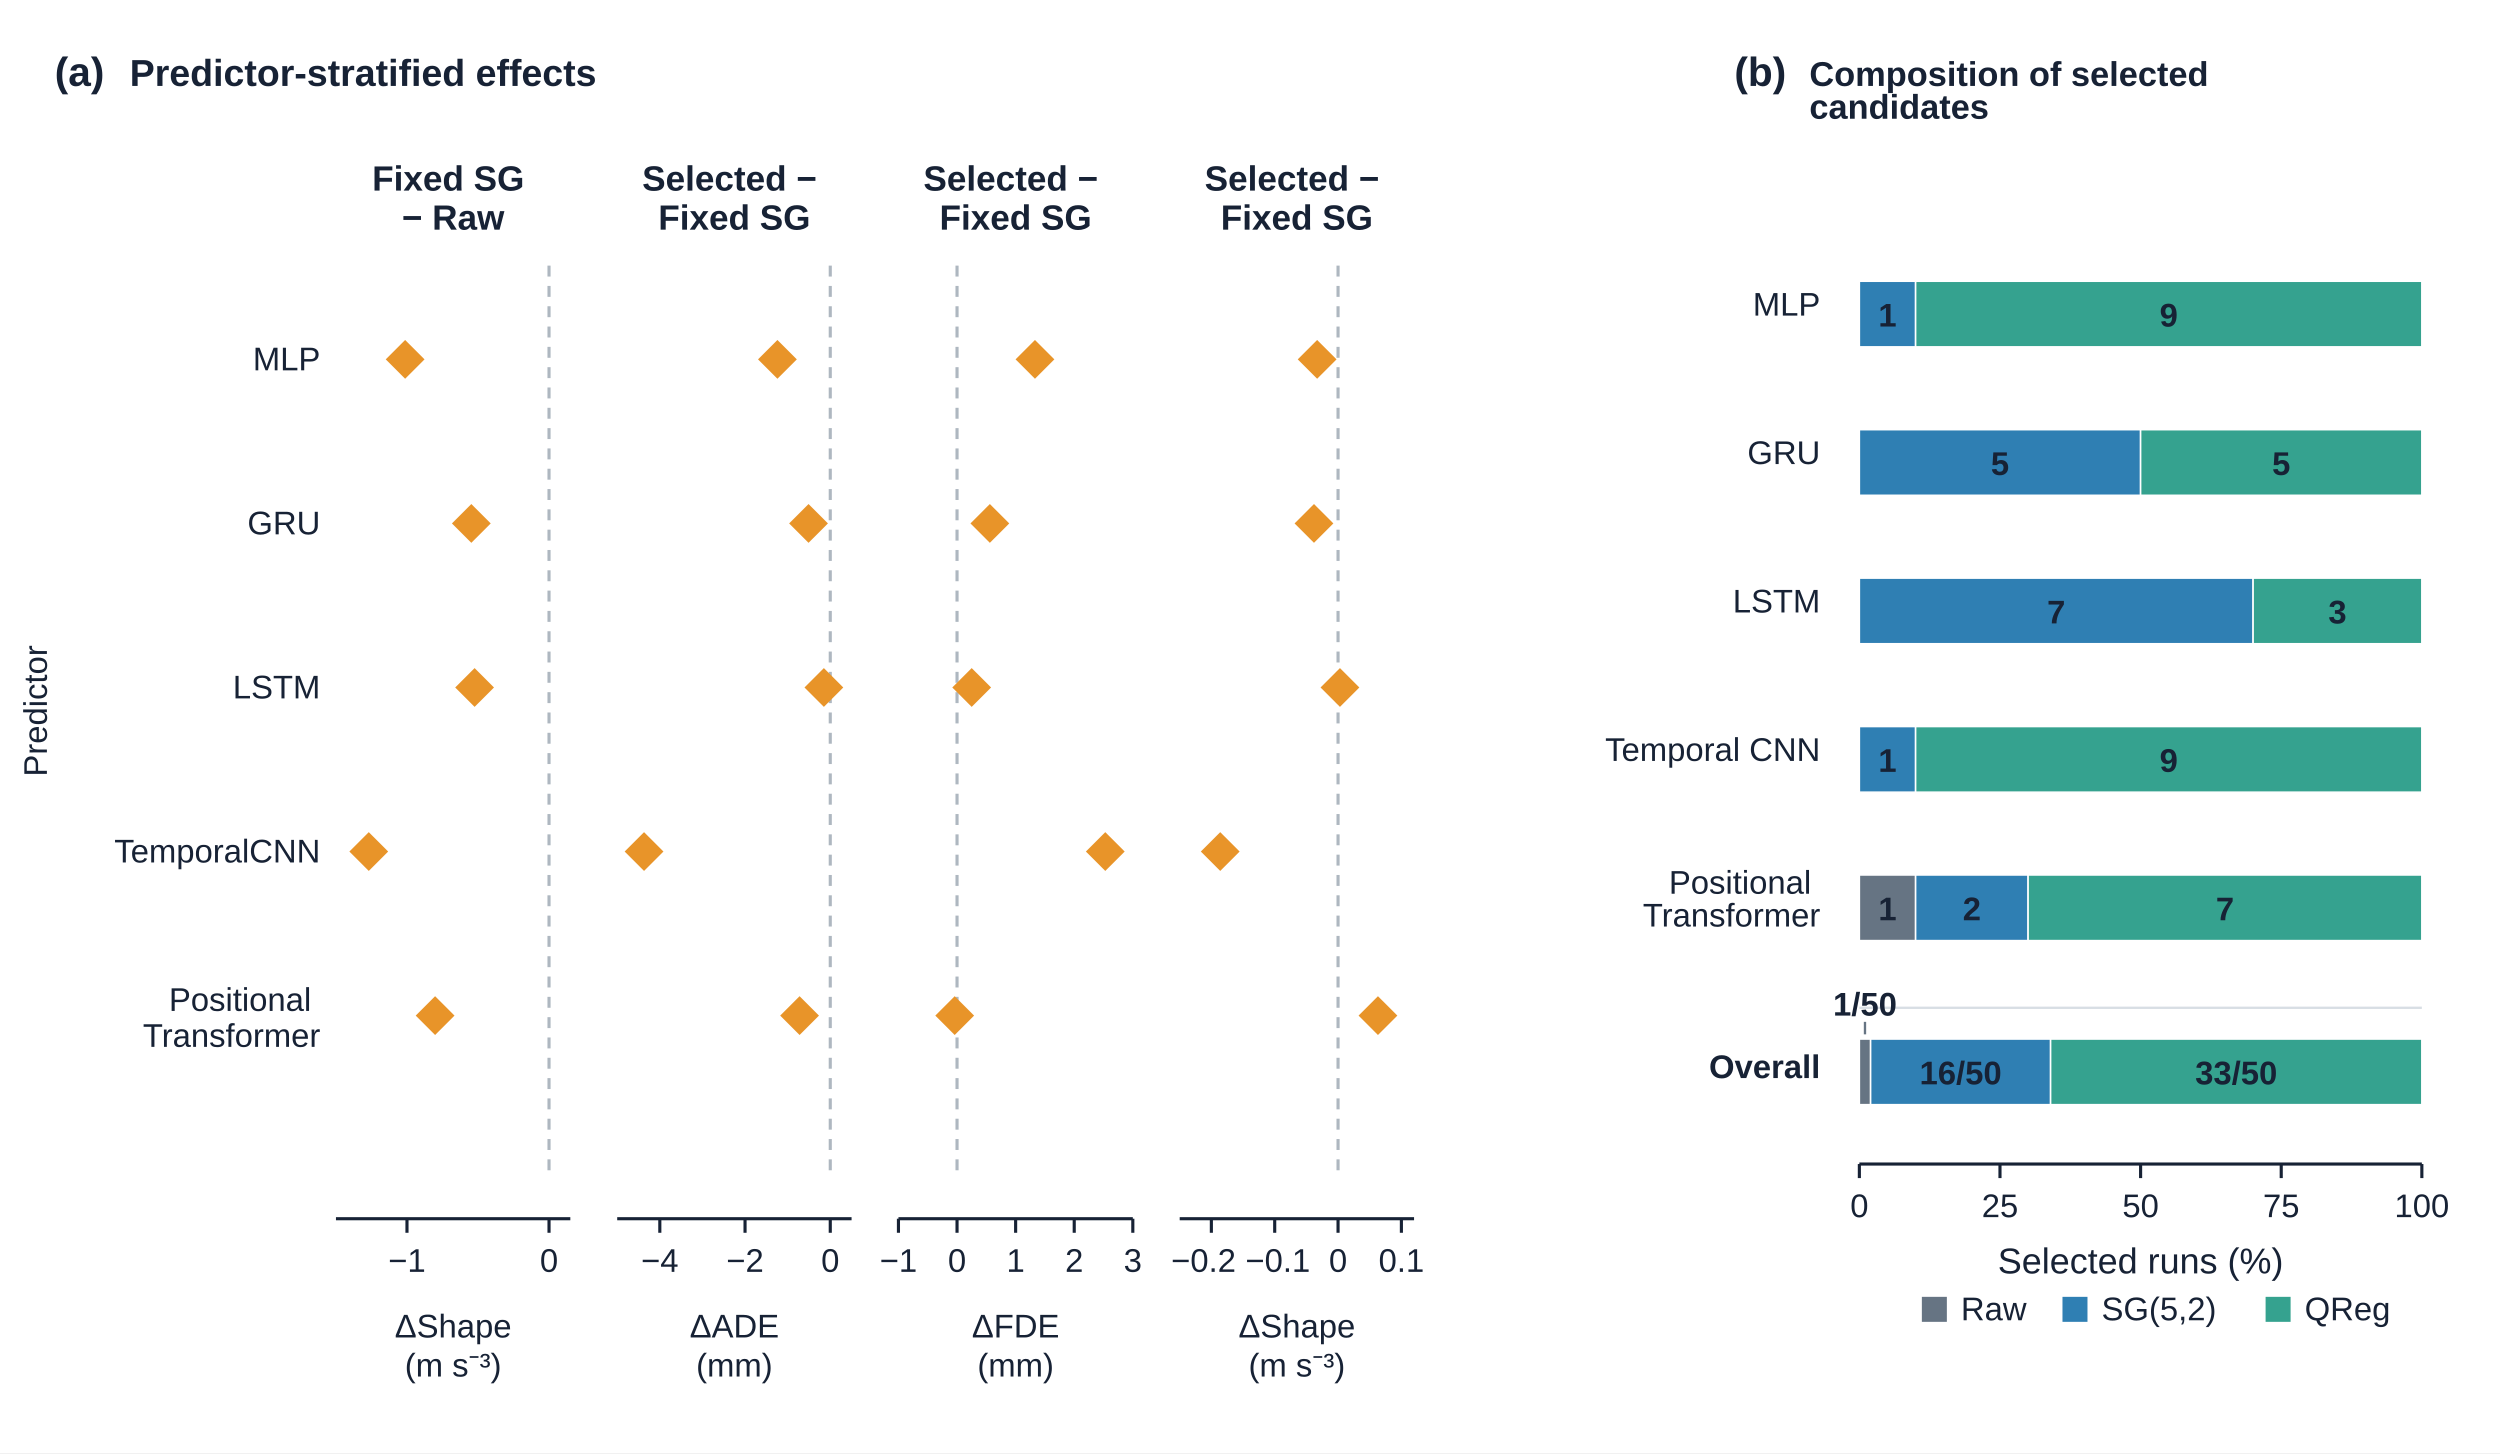
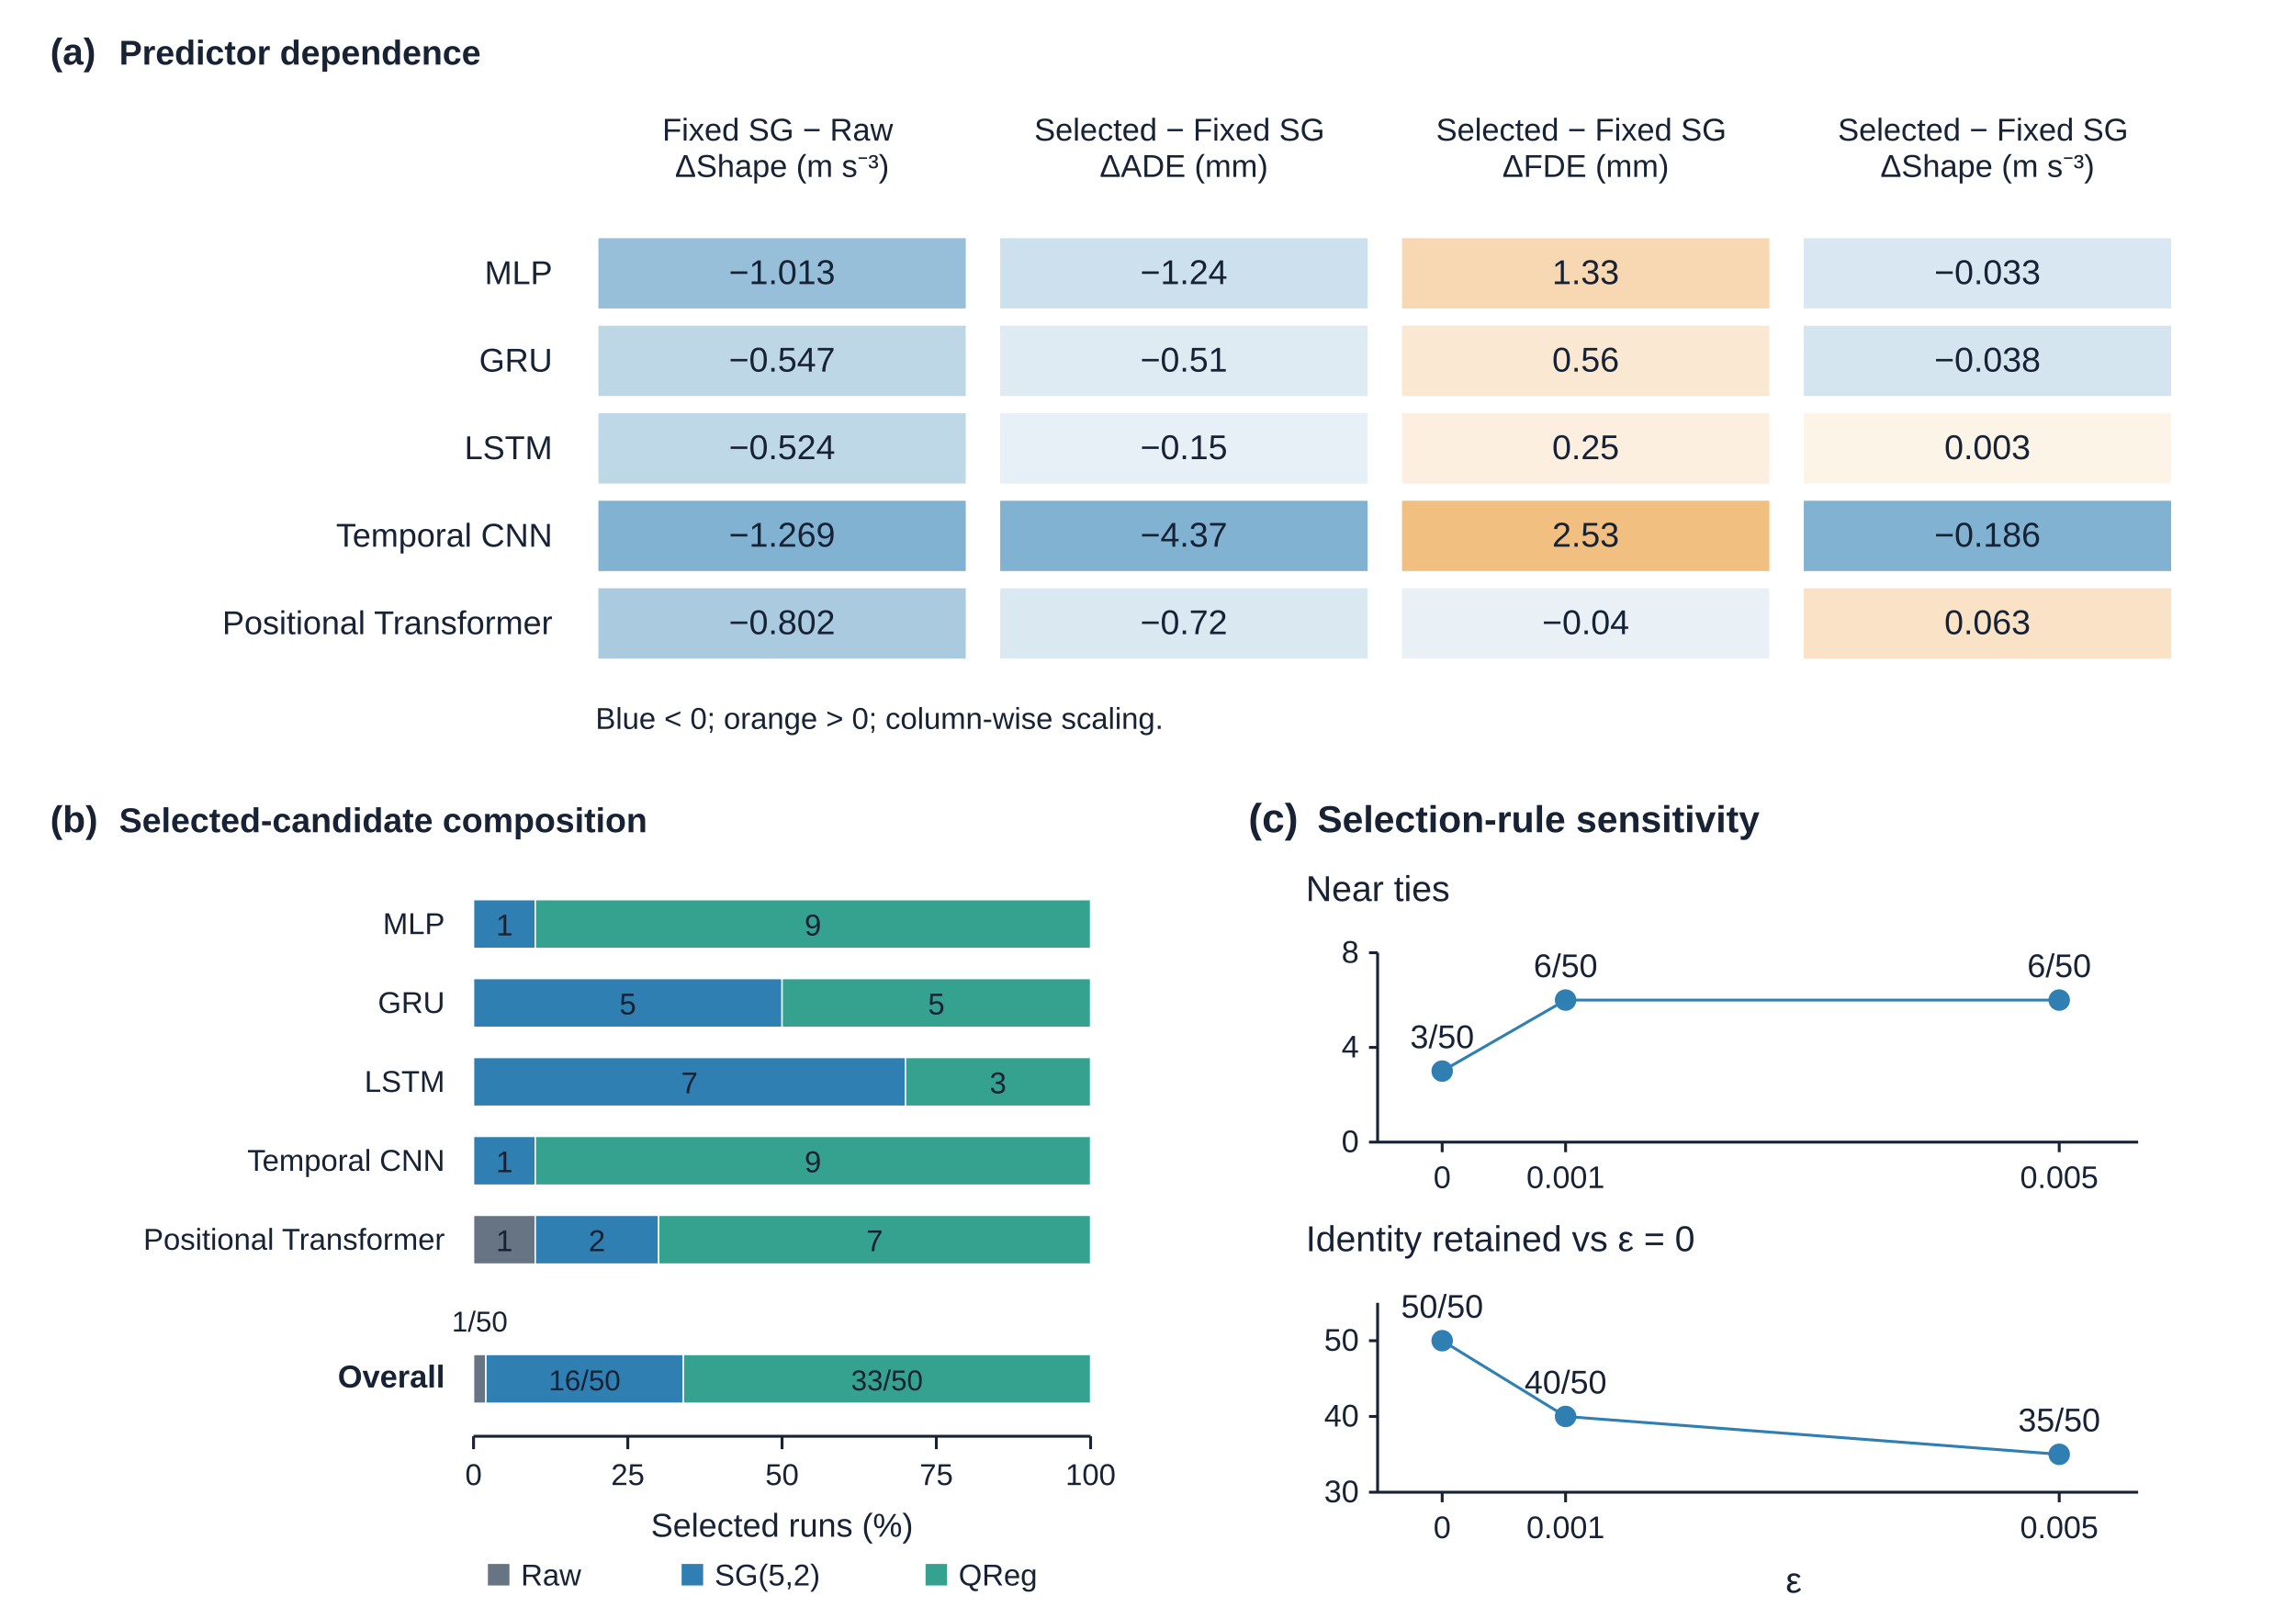
- <svg xmlns="http://www.w3.org/2000/svg" width="178mm" height="103.46mm" viewBox="0 0 1600 930">
+ <svg xmlns="http://www.w3.org/2000/svg" width="178mm" height="124.60mm" viewBox="0 0 1600 1120">
  <style>text{font-family:Arial,Helvetica,sans-serif;fill:#172235}.axis{stroke:#172235;stroke-width:2;fill:none}.grid{stroke:#D8DEE4;stroke-width:1}.ref{stroke:#AEB7C0;stroke-width:2;stroke-dasharray:8 7}.thin{stroke-width:2;fill:none}</style>
  <rect width="100%" height="100%" fill="white" />
-   <text x="35" y="55" font-size="26" font-weight="700" text-anchor="start" fill="#172235">(a)</text>
-   <text x="83" y="55" font-size="24" font-weight="700" text-anchor="start" fill="#172235">Predictor-stratified effects</text>
-   <text x="1110" y="55" font-size="26" font-weight="700" text-anchor="start" fill="#172235">(b)</text>
-   <text x="1158" y="55" font-size="22" font-weight="700" text-anchor="start" fill="#172235">
-     <tspan x="1158" dy="0">Composition of selected</tspan>
-     <tspan x="1158" dy="21">candidates</tspan>
+   <text x="35" y="45" font-size="26" font-weight="700" text-anchor="start" fill="#172235">(a)</text>
+   <text x="83" y="45" font-size="24" font-weight="700" text-anchor="start" fill="#172235">Predictor dependence</text>
+   <text x="545" y="98" font-size="22" font-weight="400" text-anchor="middle" fill="#172235">
+     <tspan x="545" dy="0">Fixed SG − Raw</tspan>
+     <tspan x="545" dy="25.3">ΔShape (m s⁻³)</tspan>
  </text>
-   <line x1="215" y1="780" x2="365" y2="780" stroke="#172235" stroke-width="2" />
-   <line x1="260.455" y1="780" x2="260.455" y2="789" stroke="#172235" stroke-width="2" />
-   <text x="260.455" y="814" font-size="21" font-weight="400" text-anchor="middle" fill="#172235">−1</text>
-   <line x1="351.364" y1="780" x2="351.364" y2="789" stroke="#172235" stroke-width="2" />
-   <text x="351.364" y="814" font-size="21" font-weight="400" text-anchor="middle" fill="#172235">0</text>
-   <text x="290.0" y="122" font-size="22.47" font-weight="700" text-anchor="middle" fill="#172235">
-     <tspan x="290.0" dy="0">Fixed SG</tspan>
-     <tspan x="290.0" dy="25">− Raw</tspan>
+   <text x="825" y="98" font-size="22" font-weight="400" text-anchor="middle" fill="#172235">
+     <tspan x="825" dy="0">Selected − Fixed SG</tspan>
+     <tspan x="825" dy="25.3">ΔADE (mm)</tspan>
  </text>
-   <line x1="351.364" y1="170" x2="351.364" y2="750" stroke="#AEB7C0" stroke-width="2" stroke-dasharray="7 6" />
-   <polygon points="259.273,219 270.273,230 259.273,241 248.273,230" fill="#E89429" stroke="#E89429" stroke-width="2" />
-   <polygon points="301.636,324 312.636,335 301.636,346 290.636,335" fill="#E89429" stroke="#E89429" stroke-width="2" />
-   <polygon points="303.727,429 314.727,440 303.727,451 292.727,440" fill="#E89429" stroke="#E89429" stroke-width="2" />
-   <polygon points="236.0,534 247.0,545 236.0,556 225.0,545" fill="#E89429" stroke="#E89429" stroke-width="2" />
-   <polygon points="278.455,639 289.455,650 278.455,661 267.455,650" fill="#E89429" stroke="#E89429" stroke-width="2" />
-   <line x1="395" y1="780" x2="545" y2="780" stroke="#172235" stroke-width="2" />
-   <line x1="422.273" y1="780" x2="422.273" y2="789" stroke="#172235" stroke-width="2" />
-   <text x="422.273" y="814" font-size="21" font-weight="400" text-anchor="middle" fill="#172235">−4</text>
-   <line x1="476.818" y1="780" x2="476.818" y2="789" stroke="#172235" stroke-width="2" />
-   <text x="476.818" y="814" font-size="21" font-weight="400" text-anchor="middle" fill="#172235">−2</text>
-   <line x1="531.364" y1="780" x2="531.364" y2="789" stroke="#172235" stroke-width="2" />
-   <text x="531.364" y="814" font-size="21" font-weight="400" text-anchor="middle" fill="#172235">0</text>
-   <text x="470.0" y="122" font-size="22.47" font-weight="700" text-anchor="middle" fill="#172235">
-     <tspan x="470.0" dy="0">Selected −</tspan>
-     <tspan x="470.0" dy="25">Fixed SG</tspan>
+   <text x="1105" y="98" font-size="22" font-weight="400" text-anchor="middle" fill="#172235">
+     <tspan x="1105" dy="0">Selected − Fixed SG</tspan>
+     <tspan x="1105" dy="25.3">ΔFDE (mm)</tspan>
  </text>
-   <line x1="531.364" y1="170" x2="531.364" y2="750" stroke="#AEB7C0" stroke-width="2" stroke-dasharray="7 6" />
-   <polygon points="497.545,219 508.545,230 497.545,241 486.545,230" fill="#E89429" stroke="#E89429" stroke-width="2" />
-   <polygon points="517.455,324 528.455,335 517.455,346 506.455,335" fill="#E89429" stroke="#E89429" stroke-width="2" />
-   <polygon points="527.273,429 538.273,440 527.273,451 516.273,440" fill="#E89429" stroke="#E89429" stroke-width="2" />
-   <polygon points="412.182,534 423.182,545 412.182,556 401.182,545" fill="#E89429" stroke="#E89429" stroke-width="2" />
-   <polygon points="511.727,639 522.727,650 511.727,661 500.727,650" fill="#E89429" stroke="#E89429" stroke-width="2" />
-   <line x1="575" y1="780" x2="725" y2="780" stroke="#172235" stroke-width="2" />
-   <line x1="575.0" y1="780" x2="575.0" y2="789" stroke="#172235" stroke-width="2" />
-   <text x="575.0" y="814" font-size="21" font-weight="400" text-anchor="middle" fill="#172235">−1</text>
-   <line x1="612.5" y1="780" x2="612.5" y2="789" stroke="#172235" stroke-width="2" />
-   <text x="612.5" y="814" font-size="21" font-weight="400" text-anchor="middle" fill="#172235">0</text>
-   <line x1="650.0" y1="780" x2="650.0" y2="789" stroke="#172235" stroke-width="2" />
-   <text x="650.0" y="814" font-size="21" font-weight="400" text-anchor="middle" fill="#172235">1</text>
-   <line x1="687.5" y1="780" x2="687.5" y2="789" stroke="#172235" stroke-width="2" />
-   <text x="687.5" y="814" font-size="21" font-weight="400" text-anchor="middle" fill="#172235">2</text>
-   <line x1="725.0" y1="780" x2="725.0" y2="789" stroke="#172235" stroke-width="2" />
-   <text x="725.0" y="814" font-size="21" font-weight="400" text-anchor="middle" fill="#172235">3</text>
-   <text x="650.0" y="122" font-size="22.47" font-weight="700" text-anchor="middle" fill="#172235">
-     <tspan x="650.0" dy="0">Selected −</tspan>
-     <tspan x="650.0" dy="25">Fixed SG</tspan>
+   <text x="1385" y="98" font-size="22" font-weight="400" text-anchor="middle" fill="#172235">
+     <tspan x="1385" dy="0">Selected − Fixed SG</tspan>
+     <tspan x="1385" dy="25.3">ΔShape (m s⁻³)</tspan>
  </text>
-   <line x1="612.5" y1="170" x2="612.5" y2="750" stroke="#AEB7C0" stroke-width="2" stroke-dasharray="7 6" />
-   <polygon points="662.375,219 673.375,230 662.375,241 651.375,230" fill="#E89429" stroke="#E89429" stroke-width="2" />
-   <polygon points="633.5,324 644.5,335 633.5,346 622.5,335" fill="#E89429" stroke="#E89429" stroke-width="2" />
-   <polygon points="621.875,429 632.875,440 621.875,451 610.875,440" fill="#E89429" stroke="#E89429" stroke-width="2" />
-   <polygon points="707.375,534 718.375,545 707.375,556 696.375,545" fill="#E89429" stroke="#E89429" stroke-width="2" />
-   <polygon points="611.0,639 622.0,650 611.0,661 600.0,650" fill="#E89429" stroke="#E89429" stroke-width="2" />
-   <line x1="755" y1="780" x2="905" y2="780" stroke="#172235" stroke-width="2" />
-   <line x1="775.27" y1="780" x2="775.27" y2="789" stroke="#172235" stroke-width="2" />
-   <text x="770.27" y="814" font-size="21" font-weight="400" text-anchor="middle" fill="#172235">−0.2</text>
-   <line x1="815.811" y1="780" x2="815.811" y2="789" stroke="#172235" stroke-width="2" />
-   <text x="817.811" y="814" font-size="21" font-weight="400" text-anchor="middle" fill="#172235">−0.1</text>
-   <line x1="856.351" y1="780" x2="856.351" y2="789" stroke="#172235" stroke-width="2" />
-   <text x="856.351" y="814" font-size="21" font-weight="400" text-anchor="middle" fill="#172235">0</text>
-   <line x1="896.892" y1="780" x2="896.892" y2="789" stroke="#172235" stroke-width="2" />
-   <text x="896.892" y="814" font-size="21" font-weight="400" text-anchor="middle" fill="#172235">0.1</text>
-   <text x="830.0" y="122" font-size="22.47" font-weight="700" text-anchor="middle" fill="#172235">
-     <tspan x="830.0" dy="0">Selected −</tspan>
-     <tspan x="830.0" dy="25">Fixed SG</tspan>
-   </text>
-   <line x1="856.351" y1="170" x2="856.351" y2="750" stroke="#AEB7C0" stroke-width="2" stroke-dasharray="7 6" />
-   <polygon points="842.973,219 853.973,230 842.973,241 831.973,230" fill="#E89429" stroke="#E89429" stroke-width="2" />
-   <polygon points="840.946,324 851.946,335 840.946,346 829.946,335" fill="#E89429" stroke="#E89429" stroke-width="2" />
-   <polygon points="857.568,429 868.568,440 857.568,451 846.568,440" fill="#E89429" stroke="#E89429" stroke-width="2" />
-   <polygon points="780.946,534 791.946,545 780.946,556 769.946,545" fill="#E89429" stroke="#E89429" stroke-width="2" />
-   <polygon points="881.892,639 892.892,650 881.892,661 870.892,650" fill="#E89429" stroke="#E89429" stroke-width="2" />
-   <text x="205" y="237" font-size="21" font-weight="400" text-anchor="end" fill="#172235">MLP</text>
-   <text x="205" y="342" font-size="21" font-weight="400" text-anchor="end" fill="#172235">GRU</text>
-   <text x="205" y="447" font-size="21" font-weight="400" text-anchor="end" fill="#172235">LSTM</text>
-   <text x="205" y="552" font-size="21" font-weight="400" text-anchor="end" fill="#172235">TemporalCNN</text>
-   <text x="205" y="647.0" font-size="21" font-weight="400" text-anchor="end" fill="#172235">
-     <tspan x="205" dy="0">Positional</tspan>
-     <tspan x="205" dy="23">Transformer</tspan>
-   </text>
-   <text x="1165" y="202" font-size="21" font-weight="400" text-anchor="end" fill="#172235">
-     <tspan x="1165" dy="0">MLP</tspan>
-   </text>
-   <rect x="1190.0" y="180" width="36.0" height="42" rx="0" fill="#2F7FB3" stroke="#FFFFFF" stroke-width="1" opacity="1" />
-   <text x="1208.0" y="209" font-size="21" font-weight="700" text-anchor="middle" fill="#FFFFFF">1</text>
-   <rect x="1226.0" y="180" width="324.0" height="42" rx="0" fill="#35A28F" stroke="#FFFFFF" stroke-width="1" opacity="1" />
-   <text x="1388.0" y="209" font-size="21" font-weight="700" text-anchor="middle" fill="#FFFFFF">9</text>
-   <text x="1165" y="297" font-size="21" font-weight="400" text-anchor="end" fill="#172235">
-     <tspan x="1165" dy="0">GRU</tspan>
-   </text>
-   <rect x="1190.0" y="275" width="180.0" height="42" rx="0" fill="#2F7FB3" stroke="#FFFFFF" stroke-width="1" opacity="1" />
-   <text x="1280.0" y="304" font-size="21" font-weight="700" text-anchor="middle" fill="#FFFFFF">5</text>
-   <rect x="1370.0" y="275" width="180.0" height="42" rx="0" fill="#35A28F" stroke="#FFFFFF" stroke-width="1" opacity="1" />
-   <text x="1460.0" y="304" font-size="21" font-weight="700" text-anchor="middle" fill="#FFFFFF">5</text>
-   <text x="1165" y="392" font-size="21" font-weight="400" text-anchor="end" fill="#172235">
-     <tspan x="1165" dy="0">LSTM</tspan>
-   </text>
-   <rect x="1190.0" y="370" width="252.0" height="42" rx="0" fill="#2F7FB3" stroke="#FFFFFF" stroke-width="1" opacity="1" />
-   <text x="1316.0" y="399" font-size="21" font-weight="700" text-anchor="middle" fill="#FFFFFF">7</text>
-   <rect x="1442.0" y="370" width="108.0" height="42" rx="0" fill="#35A28F" stroke="#FFFFFF" stroke-width="1" opacity="1" />
-   <text x="1496.0" y="399" font-size="21" font-weight="700" text-anchor="middle" fill="#FFFFFF">3</text>
-   <text x="1165" y="487" font-size="21" font-weight="400" text-anchor="end" fill="#172235">
-     <tspan x="1165" dy="0">Temporal CNN</tspan>
-   </text>
-   <rect x="1190.0" y="465" width="36.0" height="42" rx="0" fill="#2F7FB3" stroke="#FFFFFF" stroke-width="1" opacity="1" />
-   <text x="1208.0" y="494" font-size="21" font-weight="700" text-anchor="middle" fill="#FFFFFF">1</text>
-   <rect x="1226.0" y="465" width="324.0" height="42" rx="0" fill="#35A28F" stroke="#FFFFFF" stroke-width="1" opacity="1" />
-   <text x="1388.0" y="494" font-size="21" font-weight="700" text-anchor="middle" fill="#FFFFFF">9</text>
-   <text x="1165" y="572" font-size="21" font-weight="400" text-anchor="end" fill="#172235">
-     <tspan x="1165" dy="0">Positional</tspan>
-     <tspan x="1165" dy="21">Transformer</tspan>
-   </text>
-   <rect x="1190" y="560" width="36.0" height="42" rx="0" fill="#667483" stroke="#FFFFFF" stroke-width="1" opacity="1" />
-   <text x="1208.0" y="589" font-size="21" font-weight="700" text-anchor="middle" fill="#FFFFFF">1</text>
-   <rect x="1226.0" y="560" width="72.0" height="42" rx="0" fill="#2F7FB3" stroke="#FFFFFF" stroke-width="1" opacity="1" />
-   <text x="1262.0" y="589" font-size="21" font-weight="700" text-anchor="middle" fill="#FFFFFF">2</text>
-   <rect x="1298.0" y="560" width="252.0" height="42" rx="0" fill="#35A28F" stroke="#FFFFFF" stroke-width="1" opacity="1" />
-   <text x="1424.0" y="589" font-size="21" font-weight="700" text-anchor="middle" fill="#FFFFFF">7</text>
-   <line x1="1190" y1="645" x2="1550" y2="645" stroke="#D8DEE4" stroke-width="1.5" />
-   <text x="1165" y="690" font-size="21" font-weight="700" text-anchor="end" fill="#172235">Overall</text>
-   <rect x="1190" y="665" width="7.2" height="42" rx="0" fill="#667483" stroke="#FFFFFF" stroke-width="1" opacity="1" />
-   <line x1="1193.6" y1="662" x2="1193.6" y2="654" stroke="#667483" stroke-width="1.5" />
-   <text x="1193.6" y="650" font-size="21" font-weight="700" text-anchor="middle" fill="#667483">1/50</text>
-   <rect x="1197.2" y="665" width="115.2" height="42" rx="0" fill="#2F7FB3" stroke="#FFFFFF" stroke-width="1" opacity="1" />
-   <text x="1254.8" y="694" font-size="21" font-weight="700" text-anchor="middle" fill="#FFFFFF">16/50</text>
-   <rect x="1312.4" y="665" width="237.6" height="42" rx="0" fill="#35A28F" stroke="#FFFFFF" stroke-width="1" opacity="1" />
-   <text x="1431.2" y="694" font-size="21" font-weight="700" text-anchor="middle" fill="#FFFFFF">33/50</text>
-   <line x1="1190" y1="745" x2="1550" y2="745" stroke="#172235" stroke-width="2" />
-   <line x1="1190.0" y1="745" x2="1190.0" y2="754" stroke="#172235" stroke-width="2" />
-   <text x="1190.0" y="779" font-size="21" font-weight="400" text-anchor="middle" fill="#172235">0</text>
-   <line x1="1280.0" y1="745" x2="1280.0" y2="754" stroke="#172235" stroke-width="2" />
-   <text x="1280.0" y="779" font-size="21" font-weight="400" text-anchor="middle" fill="#172235">25</text>
-   <line x1="1370.0" y1="745" x2="1370.0" y2="754" stroke="#172235" stroke-width="2" />
-   <text x="1370.0" y="779" font-size="21" font-weight="400" text-anchor="middle" fill="#172235">50</text>
-   <line x1="1460.0" y1="745" x2="1460.0" y2="754" stroke="#172235" stroke-width="2" />
-   <text x="1460.0" y="779" font-size="21" font-weight="400" text-anchor="middle" fill="#172235">75</text>
-   <line x1="1550.0" y1="745" x2="1550.0" y2="754" stroke="#172235" stroke-width="2" />
-   <text x="1550.0" y="779" font-size="21" font-weight="400" text-anchor="middle" fill="#172235">100</text>
-   <text x="1370.0" y="815" font-size="23" font-weight="400" text-anchor="middle" fill="#172235">Selected runs (%)</text>
-   <rect x="1230" y="830" width="16" height="16" rx="0" fill="#667483" stroke="none" stroke-width="1" opacity="1" />
-   <text x="1255" y="845" font-size="21" font-weight="400" text-anchor="start" fill="#172235">Raw</text>
-   <rect x="1320" y="830" width="16" height="16" rx="0" fill="#2F7FB3" stroke="none" stroke-width="1" opacity="1" />
-   <text x="1345" y="845" font-size="21" font-weight="400" text-anchor="start" fill="#172235">SG(5,2)</text>
-   <rect x="1450" y="830" width="16" height="16" rx="0" fill="#35A28F" stroke="none" stroke-width="1" opacity="1" />
-   <text x="1475" y="845" font-size="21" font-weight="400" text-anchor="start" fill="#172235">QReg</text>
-   <text x="290" y="856" font-size="21" font-weight="400" text-anchor="middle" fill="#172235">ΔShape</text>
-   <text x="290" y="881" font-size="21" font-weight="400" text-anchor="middle" fill="#172235">(m s⁻³)</text>
-   <text x="470" y="856" font-size="21" font-weight="400" text-anchor="middle" fill="#172235">ΔADE</text>
-   <text x="470" y="881" font-size="21" font-weight="400" text-anchor="middle" fill="#172235">(mm)</text>
-   <text x="650" y="856" font-size="21" font-weight="400" text-anchor="middle" fill="#172235">ΔFDE</text>
-   <text x="650" y="881" font-size="21" font-weight="400" text-anchor="middle" fill="#172235">(mm)</text>
-   <text x="830" y="856" font-size="21" font-weight="400" text-anchor="middle" fill="#172235">ΔShape</text>
-   <text x="830" y="881" font-size="21" font-weight="400" text-anchor="middle" fill="#172235">(m s⁻³)</text>
-   <text x="30" y="455" font-size="21" font-weight="400" text-anchor="middle" fill="#172235" transform="rotate(-90 30 455)">Predictor</text>
+   <text x="385" y="198" font-size="23" font-weight="400" text-anchor="end" fill="#172235">MLP</text>
+   <rect x="417" y="166" width="256" height="49" rx="0" fill="#2F7FB3" stroke="none" stroke-width="1" opacity="0.499" />
+   <text x="545" y="198" font-size="24" font-weight="400" text-anchor="middle" fill="#172235">−1.013</text>
+   <rect x="697" y="166" width="256" height="49" rx="0" fill="#2F7FB3" stroke="none" stroke-width="1" opacity="0.242" />
+   <text x="825" y="198" font-size="24" font-weight="400" text-anchor="middle" fill="#172235">−1.24</text>
+   <rect x="977" y="166" width="256" height="49" rx="0" fill="#E89429" stroke="none" stroke-width="1" opacity="0.363" />
+   <text x="1105" y="198" font-size="24" font-weight="400" text-anchor="middle" fill="#172235">1.33</text>
+   <rect x="1257" y="166" width="256" height="49" rx="0" fill="#2F7FB3" stroke="none" stroke-width="1" opacity="0.189" />
+   <text x="1385" y="198" font-size="24" font-weight="400" text-anchor="middle" fill="#172235">−0.033</text>
+   <text x="385" y="259" font-size="23" font-weight="400" text-anchor="end" fill="#172235">GRU</text>
+   <rect x="417" y="227" width="256" height="49" rx="0" fill="#2F7FB3" stroke="none" stroke-width="1" opacity="0.316" />
+   <text x="545" y="259" font-size="24" font-weight="400" text-anchor="middle" fill="#172235">−0.547</text>
+   <rect x="697" y="227" width="256" height="49" rx="0" fill="#2F7FB3" stroke="none" stroke-width="1" opacity="0.158" />
+   <text x="825" y="259" font-size="24" font-weight="400" text-anchor="middle" fill="#172235">−0.51</text>
+   <rect x="977" y="227" width="256" height="49" rx="0" fill="#E89429" stroke="none" stroke-width="1" opacity="0.211" />
+   <text x="1105" y="259" font-size="24" font-weight="400" text-anchor="middle" fill="#172235">0.56</text>
+   <rect x="1257" y="227" width="256" height="49" rx="0" fill="#2F7FB3" stroke="none" stroke-width="1" opacity="0.203" />
+   <text x="1385" y="259" font-size="24" font-weight="400" text-anchor="middle" fill="#172235">−0.038</text>
+   <text x="385" y="320" font-size="23" font-weight="400" text-anchor="end" fill="#172235">LSTM</text>
+   <rect x="417" y="288" width="256" height="49" rx="0" fill="#2F7FB3" stroke="none" stroke-width="1" opacity="0.307" />
+   <text x="545" y="320" font-size="24" font-weight="400" text-anchor="middle" fill="#172235">−0.524</text>
+   <rect x="697" y="288" width="256" height="49" rx="0" fill="#2F7FB3" stroke="none" stroke-width="1" opacity="0.118" />
+   <text x="825" y="320" font-size="24" font-weight="400" text-anchor="middle" fill="#172235">−0.15</text>
+   <rect x="977" y="288" width="256" height="49" rx="0" fill="#E89429" stroke="none" stroke-width="1" opacity="0.148" />
+   <text x="1105" y="320" font-size="24" font-weight="400" text-anchor="middle" fill="#172235">0.25</text>
+   <rect x="1257" y="288" width="256" height="49" rx="0" fill="#E89429" stroke="none" stroke-width="1" opacity="0.108" />
+   <text x="1385" y="320" font-size="24" font-weight="400" text-anchor="middle" fill="#172235">0.003</text>
+   <text x="385" y="381" font-size="23" font-weight="400" text-anchor="end" fill="#172235">Temporal CNN</text>
+   <rect x="417" y="349" width="256" height="49" rx="0" fill="#2F7FB3" stroke="none" stroke-width="1" opacity="0.6" />
+   <text x="545" y="381" font-size="24" font-weight="400" text-anchor="middle" fill="#172235">−1.269</text>
+   <rect x="697" y="349" width="256" height="49" rx="0" fill="#2F7FB3" stroke="none" stroke-width="1" opacity="0.6" />
+   <text x="825" y="381" font-size="24" font-weight="400" text-anchor="middle" fill="#172235">−4.37</text>
+   <rect x="977" y="349" width="256" height="49" rx="0" fill="#E89429" stroke="none" stroke-width="1" opacity="0.6" />
+   <text x="1105" y="381" font-size="24" font-weight="400" text-anchor="middle" fill="#172235">2.53</text>
+   <rect x="1257" y="349" width="256" height="49" rx="0" fill="#2F7FB3" stroke="none" stroke-width="1" opacity="0.6" />
+   <text x="1385" y="381" font-size="24" font-weight="400" text-anchor="middle" fill="#172235">−0.186</text>
+   <text x="385" y="442" font-size="23" font-weight="400" text-anchor="end" fill="#172235">Positional Transformer</text>
+   <rect x="417" y="410" width="256" height="49" rx="0" fill="#2F7FB3" stroke="none" stroke-width="1" opacity="0.416" />
+   <text x="545" y="442" font-size="24" font-weight="400" text-anchor="middle" fill="#172235">−0.802</text>
+   <rect x="697" y="410" width="256" height="49" rx="0" fill="#2F7FB3" stroke="none" stroke-width="1" opacity="0.183" />
+   <text x="825" y="442" font-size="24" font-weight="400" text-anchor="middle" fill="#172235">−0.72</text>
+   <rect x="977" y="410" width="256" height="49" rx="0" fill="#2F7FB3" stroke="none" stroke-width="1" opacity="0.109" />
+   <text x="1105" y="442" font-size="24" font-weight="400" text-anchor="middle" fill="#172235">−0.04</text>
+   <rect x="1257" y="410" width="256" height="49" rx="0" fill="#E89429" stroke="none" stroke-width="1" opacity="0.27" />
+   <text x="1385" y="442" font-size="24" font-weight="400" text-anchor="middle" fill="#172235">0.063</text>
+   <text x="415" y="508" font-size="21" font-weight="400" text-anchor="start" fill="#172235">Blue &lt; 0; orange &gt; 0; column-wise scaling.</text>
+   <text x="35" y="580" font-size="26" font-weight="700" text-anchor="start" fill="#172235">(b)</text>
+   <text x="83" y="580" font-size="24" font-weight="700" text-anchor="start" fill="#172235">Selected-candidate composition</text>
+   <text x="870" y="580" font-size="28.34" font-weight="700" text-anchor="start" fill="#172235">(c)</text>
+   <text x="918" y="580" font-size="26.16" font-weight="700" text-anchor="start" fill="#172235">Selection-rule sensitivity</text>
+   <text x="310" y="651" font-size="21" font-weight="400" text-anchor="end" fill="#172235">MLP</text>
+   <rect x="330.0" y="627" width="43.0" height="34" rx="0" fill="#2F7FB3" stroke="#FFFFFF" stroke-width="1" opacity="1" />
+   <text x="351.5" y="652" font-size="21" font-weight="400" text-anchor="middle" fill="#FFFFFF">1</text>
+   <rect x="373.0" y="627" width="387.0" height="34" rx="0" fill="#35A28F" stroke="#FFFFFF" stroke-width="1" opacity="1" />
+   <text x="566.5" y="652" font-size="21" font-weight="400" text-anchor="middle" fill="#FFFFFF">9</text>
+   <text x="310" y="706" font-size="21" font-weight="400" text-anchor="end" fill="#172235">GRU</text>
+   <rect x="330.0" y="682" width="215.0" height="34" rx="0" fill="#2F7FB3" stroke="#FFFFFF" stroke-width="1" opacity="1" />
+   <text x="437.5" y="707" font-size="21" font-weight="400" text-anchor="middle" fill="#FFFFFF">5</text>
+   <rect x="545.0" y="682" width="215.0" height="34" rx="0" fill="#35A28F" stroke="#FFFFFF" stroke-width="1" opacity="1" />
+   <text x="652.5" y="707" font-size="21" font-weight="400" text-anchor="middle" fill="#FFFFFF">5</text>
+   <text x="310" y="761" font-size="21" font-weight="400" text-anchor="end" fill="#172235">LSTM</text>
+   <rect x="330.0" y="737" width="301.0" height="34" rx="0" fill="#2F7FB3" stroke="#FFFFFF" stroke-width="1" opacity="1" />
+   <text x="480.5" y="762" font-size="21" font-weight="400" text-anchor="middle" fill="#FFFFFF">7</text>
+   <rect x="631.0" y="737" width="129.0" height="34" rx="0" fill="#35A28F" stroke="#FFFFFF" stroke-width="1" opacity="1" />
+   <text x="695.5" y="762" font-size="21" font-weight="400" text-anchor="middle" fill="#FFFFFF">3</text>
+   <text x="310" y="816" font-size="21" font-weight="400" text-anchor="end" fill="#172235">Temporal CNN</text>
+   <rect x="330.0" y="792" width="43.0" height="34" rx="0" fill="#2F7FB3" stroke="#FFFFFF" stroke-width="1" opacity="1" />
+   <text x="351.5" y="817" font-size="21" font-weight="400" text-anchor="middle" fill="#FFFFFF">1</text>
+   <rect x="373.0" y="792" width="387.0" height="34" rx="0" fill="#35A28F" stroke="#FFFFFF" stroke-width="1" opacity="1" />
+   <text x="566.5" y="817" font-size="21" font-weight="400" text-anchor="middle" fill="#FFFFFF">9</text>
+   <text x="310" y="871" font-size="21" font-weight="400" text-anchor="end" fill="#172235">Positional Transformer</text>
+   <rect x="330" y="847" width="43.0" height="34" rx="0" fill="#667483" stroke="#FFFFFF" stroke-width="1" opacity="1" />
+   <text x="351.5" y="872" font-size="21" font-weight="400" text-anchor="middle" fill="#FFFFFF">1</text>
+   <rect x="373.0" y="847" width="86.0" height="34" rx="0" fill="#2F7FB3" stroke="#FFFFFF" stroke-width="1" opacity="1" />
+   <text x="416.0" y="872" font-size="21" font-weight="400" text-anchor="middle" fill="#FFFFFF">2</text>
+   <rect x="459.0" y="847" width="301.0" height="34" rx="0" fill="#35A28F" stroke="#FFFFFF" stroke-width="1" opacity="1" />
+   <text x="609.5" y="872" font-size="21" font-weight="400" text-anchor="middle" fill="#FFFFFF">7</text>
+   <text x="310" y="967" font-size="22" font-weight="700" text-anchor="end" fill="#172235">Overall</text>
+   <rect x="330" y="944" width="8.6" height="34" rx="0" fill="#667483" stroke="#FFFFFF" stroke-width="1" opacity="1" />
+   <text x="334.3" y="928" font-size="20" font-weight="400" text-anchor="middle" fill="#172235">1/50</text>
+   <rect x="338.6" y="944" width="137.6" height="34" rx="0" fill="#2F7FB3" stroke="#FFFFFF" stroke-width="1" opacity="1" />
+   <text x="407.4" y="969" font-size="20" font-weight="400" text-anchor="middle" fill="#FFFFFF">16/50</text>
+   <rect x="476.2" y="944" width="283.8" height="34" rx="0" fill="#35A28F" stroke="#FFFFFF" stroke-width="1" opacity="1" />
+   <text x="618.1" y="969" font-size="20" font-weight="400" text-anchor="middle" fill="#FFFFFF">33/50</text>
+   <line x1="330" y1="1001" x2="760" y2="1001" stroke="#172235" stroke-width="2" />
+   <line x1="330.0" y1="1001" x2="330.0" y2="1010" stroke="#172235" stroke-width="2" />
+   <text x="330.0" y="1035" font-size="21" font-weight="400" text-anchor="middle" fill="#172235">0</text>
+   <line x1="437.5" y1="1001" x2="437.5" y2="1010" stroke="#172235" stroke-width="2" />
+   <text x="437.5" y="1035" font-size="21" font-weight="400" text-anchor="middle" fill="#172235">25</text>
+   <line x1="545.0" y1="1001" x2="545.0" y2="1010" stroke="#172235" stroke-width="2" />
+   <text x="545.0" y="1035" font-size="21" font-weight="400" text-anchor="middle" fill="#172235">50</text>
+   <line x1="652.5" y1="1001" x2="652.5" y2="1010" stroke="#172235" stroke-width="2" />
+   <text x="652.5" y="1035" font-size="21" font-weight="400" text-anchor="middle" fill="#172235">75</text>
+   <line x1="760.0" y1="1001" x2="760.0" y2="1010" stroke="#172235" stroke-width="2" />
+   <text x="760.0" y="1035" font-size="21" font-weight="400" text-anchor="middle" fill="#172235">100</text>
+   <text x="545.0" y="1071" font-size="23" font-weight="400" text-anchor="middle" fill="#172235">Selected runs (%)</text>
+   <rect x="340" y="1090" width="15" height="15" rx="0" fill="#667483" stroke="none" stroke-width="1" opacity="1" />
+   <text x="363" y="1105" font-size="21" font-weight="400" text-anchor="start" fill="#172235">Raw</text>
+   <rect x="475" y="1090" width="15" height="15" rx="0" fill="#2F7FB3" stroke="none" stroke-width="1" opacity="1" />
+   <text x="498" y="1105" font-size="21" font-weight="400" text-anchor="start" fill="#172235">SG(5,2)</text>
+   <rect x="645" y="1090" width="15" height="15" rx="0" fill="#35A28F" stroke="none" stroke-width="1" opacity="1" />
+   <text x="668" y="1105" font-size="21" font-weight="400" text-anchor="start" fill="#172235">QReg</text>
+   <text x="910" y="628" font-size="25.07" font-weight="400" text-anchor="start" fill="#172235">Near ties</text>
+   <line x1="960" y1="664" x2="960" y2="796" stroke="#172235" stroke-width="2" />
+   <line x1="960" y1="796" x2="1490" y2="796" stroke="#172235" stroke-width="2" />
+   <line x1="954" y1="796.0" x2="960" y2="796.0" stroke="#172235" stroke-width="2" />
+   <text x="947" y="803.0" font-size="21.8" font-weight="400" text-anchor="end" fill="#172235">0</text>
+   <line x1="954" y1="730.0" x2="960" y2="730.0" stroke="#172235" stroke-width="2" />
+   <text x="947" y="737.0" font-size="21.8" font-weight="400" text-anchor="end" fill="#172235">4</text>
+   <line x1="954" y1="664.0" x2="960" y2="664.0" stroke="#172235" stroke-width="2" />
+   <text x="947" y="671.0" font-size="21.8" font-weight="400" text-anchor="end" fill="#172235">8</text>
+   <circle cx="1005.0" cy="746.5" r="7" fill="#2F7FB3" stroke="#2F7FB3" stroke-width="1" />
+   <text x="1005.0" y="730.5" font-size="22.89" font-weight="400" text-anchor="middle" fill="#172235">3/50</text>
+   <line x1="1005.0" y1="796" x2="1005.0" y2="803" stroke="#172235" stroke-width="2" />
+   <text x="1005.0" y="828" font-size="21.8" font-weight="400" text-anchor="middle" fill="#172235">0</text>
+   <circle cx="1091.0" cy="697.0" r="7" fill="#2F7FB3" stroke="#2F7FB3" stroke-width="1" />
+   <text x="1091.0" y="681.0" font-size="22.89" font-weight="400" text-anchor="middle" fill="#172235">6/50</text>
+   <line x1="1091.0" y1="796" x2="1091.0" y2="803" stroke="#172235" stroke-width="2" />
+   <text x="1091.0" y="828" font-size="21.8" font-weight="400" text-anchor="middle" fill="#172235">0.001</text>
+   <circle cx="1435.0" cy="697.0" r="7" fill="#2F7FB3" stroke="#2F7FB3" stroke-width="1" />
+   <text x="1435.0" y="681.0" font-size="22.89" font-weight="400" text-anchor="middle" fill="#172235">6/50</text>
+   <line x1="1435.0" y1="796" x2="1435.0" y2="803" stroke="#172235" stroke-width="2" />
+   <text x="1435.0" y="828" font-size="21.8" font-weight="400" text-anchor="middle" fill="#172235">0.005</text>
+   <polyline points="1005.000,746.500 1091.000,697.000 1435.000,697.000" fill="none" stroke="#2F7FB3" stroke-width="2" stroke-linejoin="round" stroke-linecap="round" />
+   <text x="910" y="872" font-size="25.07" font-weight="400" text-anchor="start" fill="#172235">Identity retained vs ε = 0</text>
+   <line x1="960" y1="908" x2="960" y2="1040" stroke="#172235" stroke-width="2" />
+   <line x1="960" y1="1040" x2="1490" y2="1040" stroke="#172235" stroke-width="2" />
+   <line x1="954" y1="1040.0" x2="960" y2="1040.0" stroke="#172235" stroke-width="2" />
+   <text x="947" y="1047.0" font-size="21.8" font-weight="400" text-anchor="end" fill="#172235">30</text>
+   <line x1="954" y1="987.2" x2="960" y2="987.2" stroke="#172235" stroke-width="2" />
+   <text x="947" y="994.2" font-size="21.8" font-weight="400" text-anchor="end" fill="#172235">40</text>
+   <line x1="954" y1="934.4" x2="960" y2="934.4" stroke="#172235" stroke-width="2" />
+   <text x="947" y="941.4" font-size="21.8" font-weight="400" text-anchor="end" fill="#172235">50</text>
+   <circle cx="1005.0" cy="934.4" r="7" fill="#2F7FB3" stroke="#2F7FB3" stroke-width="1" />
+   <text x="1005.0" y="918.4" font-size="22.89" font-weight="400" text-anchor="middle" fill="#172235">50/50</text>
+   <line x1="1005.0" y1="1040" x2="1005.0" y2="1047" stroke="#172235" stroke-width="2" />
+   <text x="1005.0" y="1072" font-size="21.8" font-weight="400" text-anchor="middle" fill="#172235">0</text>
+   <circle cx="1091.0" cy="987.2" r="7" fill="#2F7FB3" stroke="#2F7FB3" stroke-width="1" />
+   <text x="1091.0" y="971.2" font-size="22.89" font-weight="400" text-anchor="middle" fill="#172235">40/50</text>
+   <line x1="1091.0" y1="1040" x2="1091.0" y2="1047" stroke="#172235" stroke-width="2" />
+   <text x="1091.0" y="1072" font-size="21.8" font-weight="400" text-anchor="middle" fill="#172235">0.001</text>
+   <circle cx="1435.0" cy="1013.6" r="7" fill="#2F7FB3" stroke="#2F7FB3" stroke-width="1" />
+   <text x="1435.0" y="997.6" font-size="22.89" font-weight="400" text-anchor="middle" fill="#172235">35/50</text>
+   <line x1="1435.0" y1="1040" x2="1435.0" y2="1047" stroke="#172235" stroke-width="2" />
+   <text x="1435.0" y="1072" font-size="21.8" font-weight="400" text-anchor="middle" fill="#172235">0.005</text>
+   <polyline points="1005.000,934.400 1091.000,987.200 1435.000,1013.600" fill="none" stroke="#2F7FB3" stroke-width="2" stroke-linejoin="round" stroke-linecap="round" />
+   <text x="1250" y="1110" font-size="25.07" font-weight="400" text-anchor="middle" fill="#172235">ε</text>
</svg>
